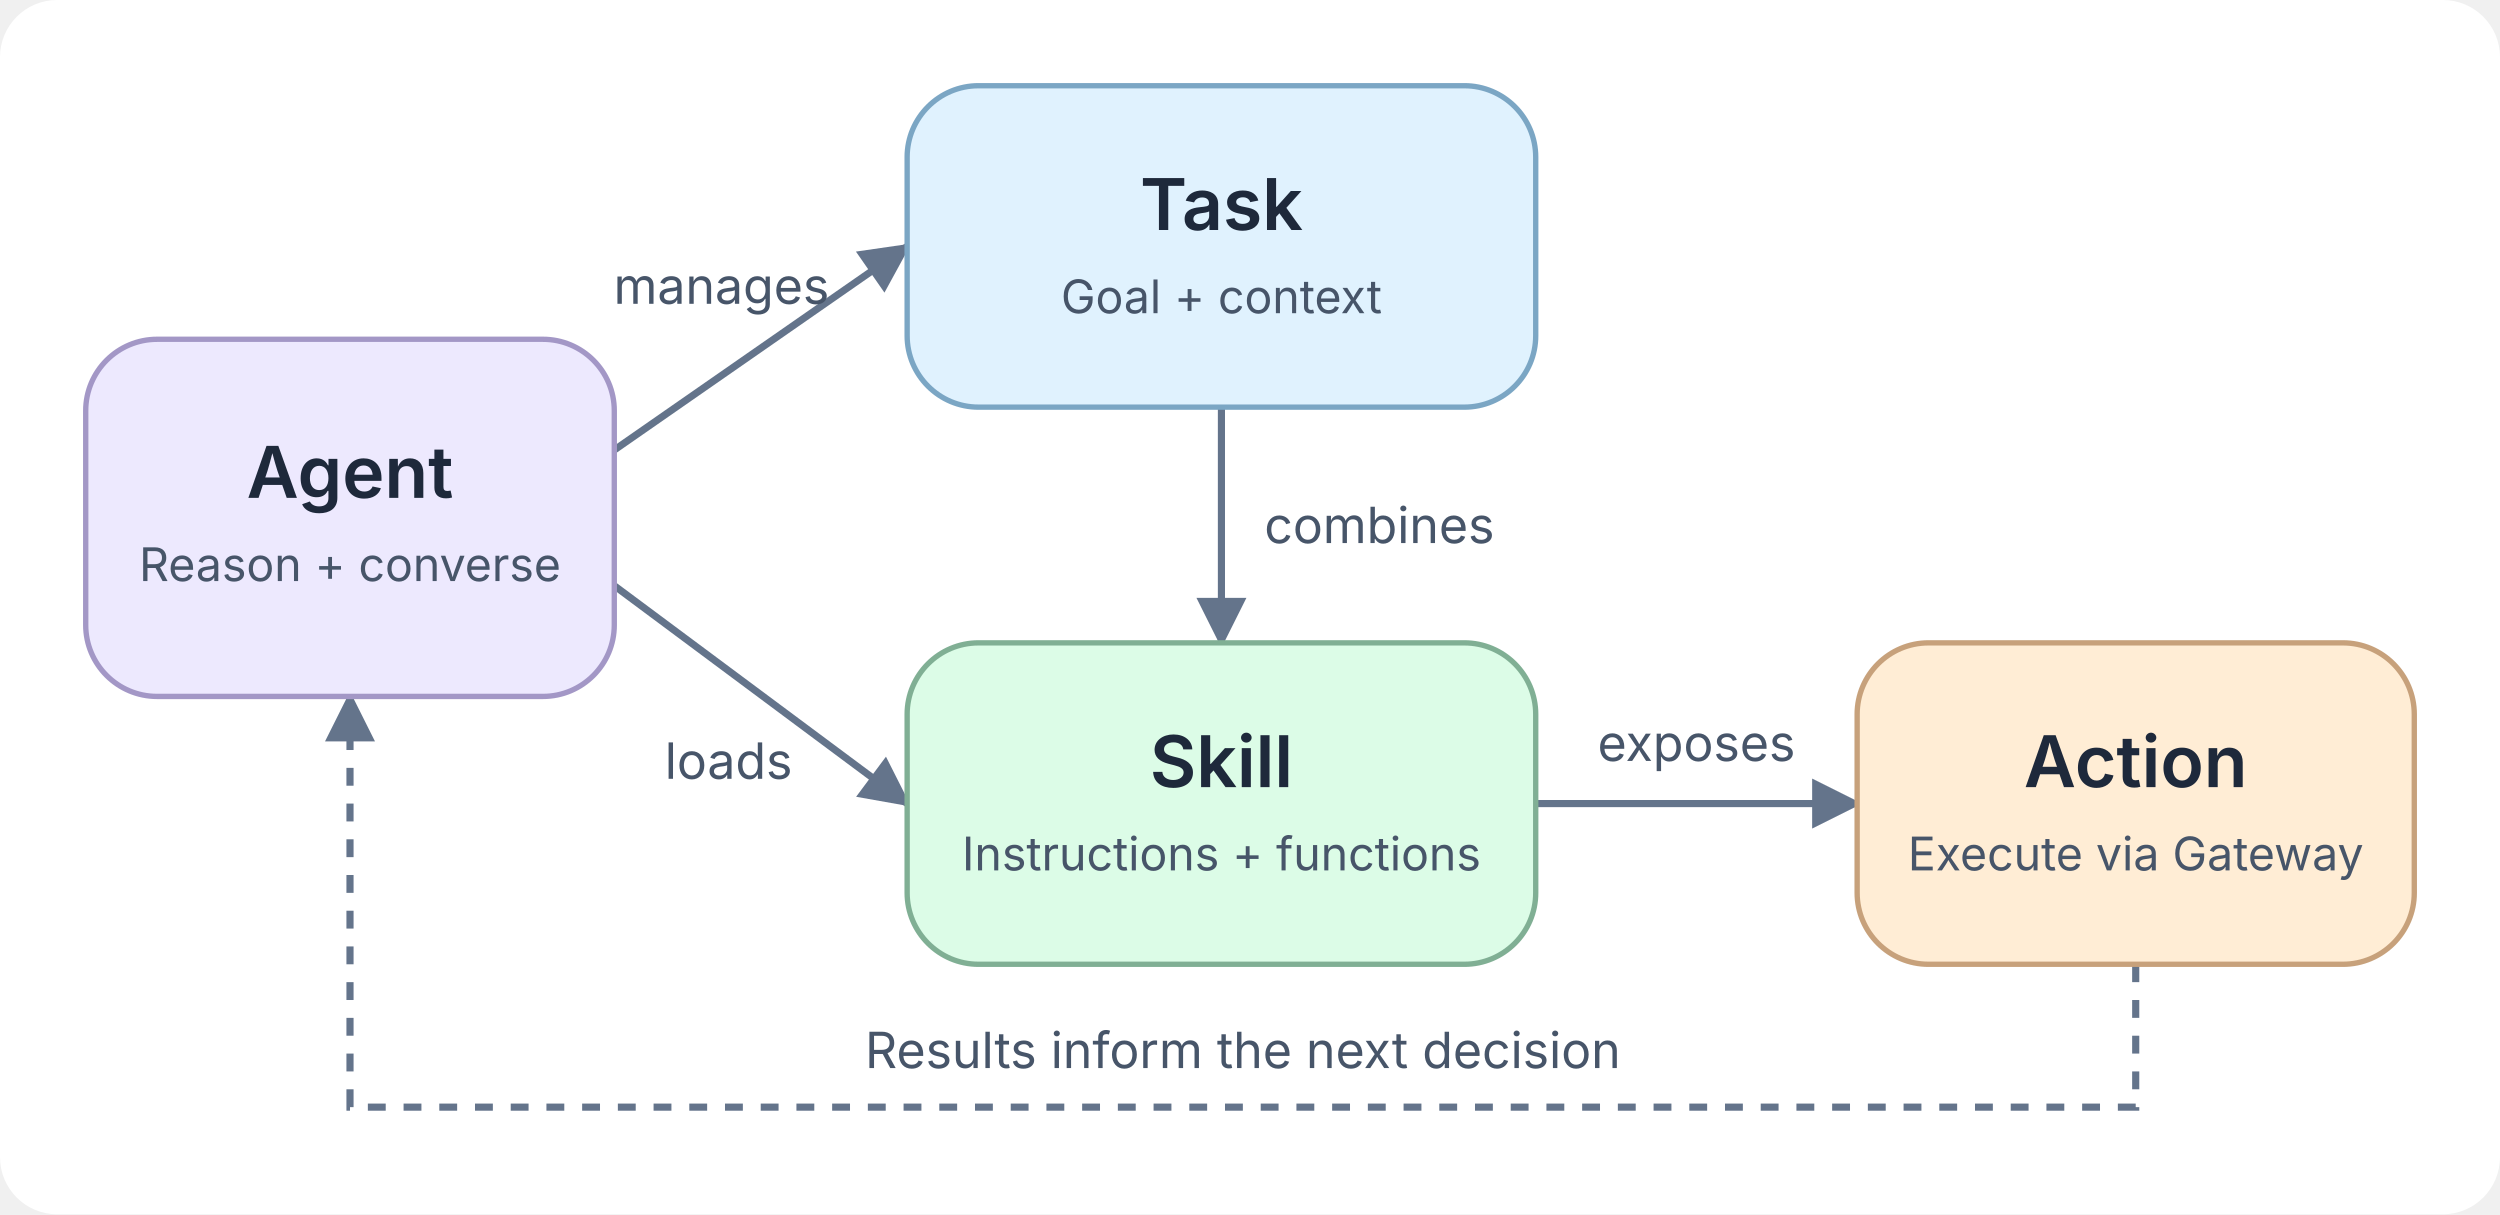
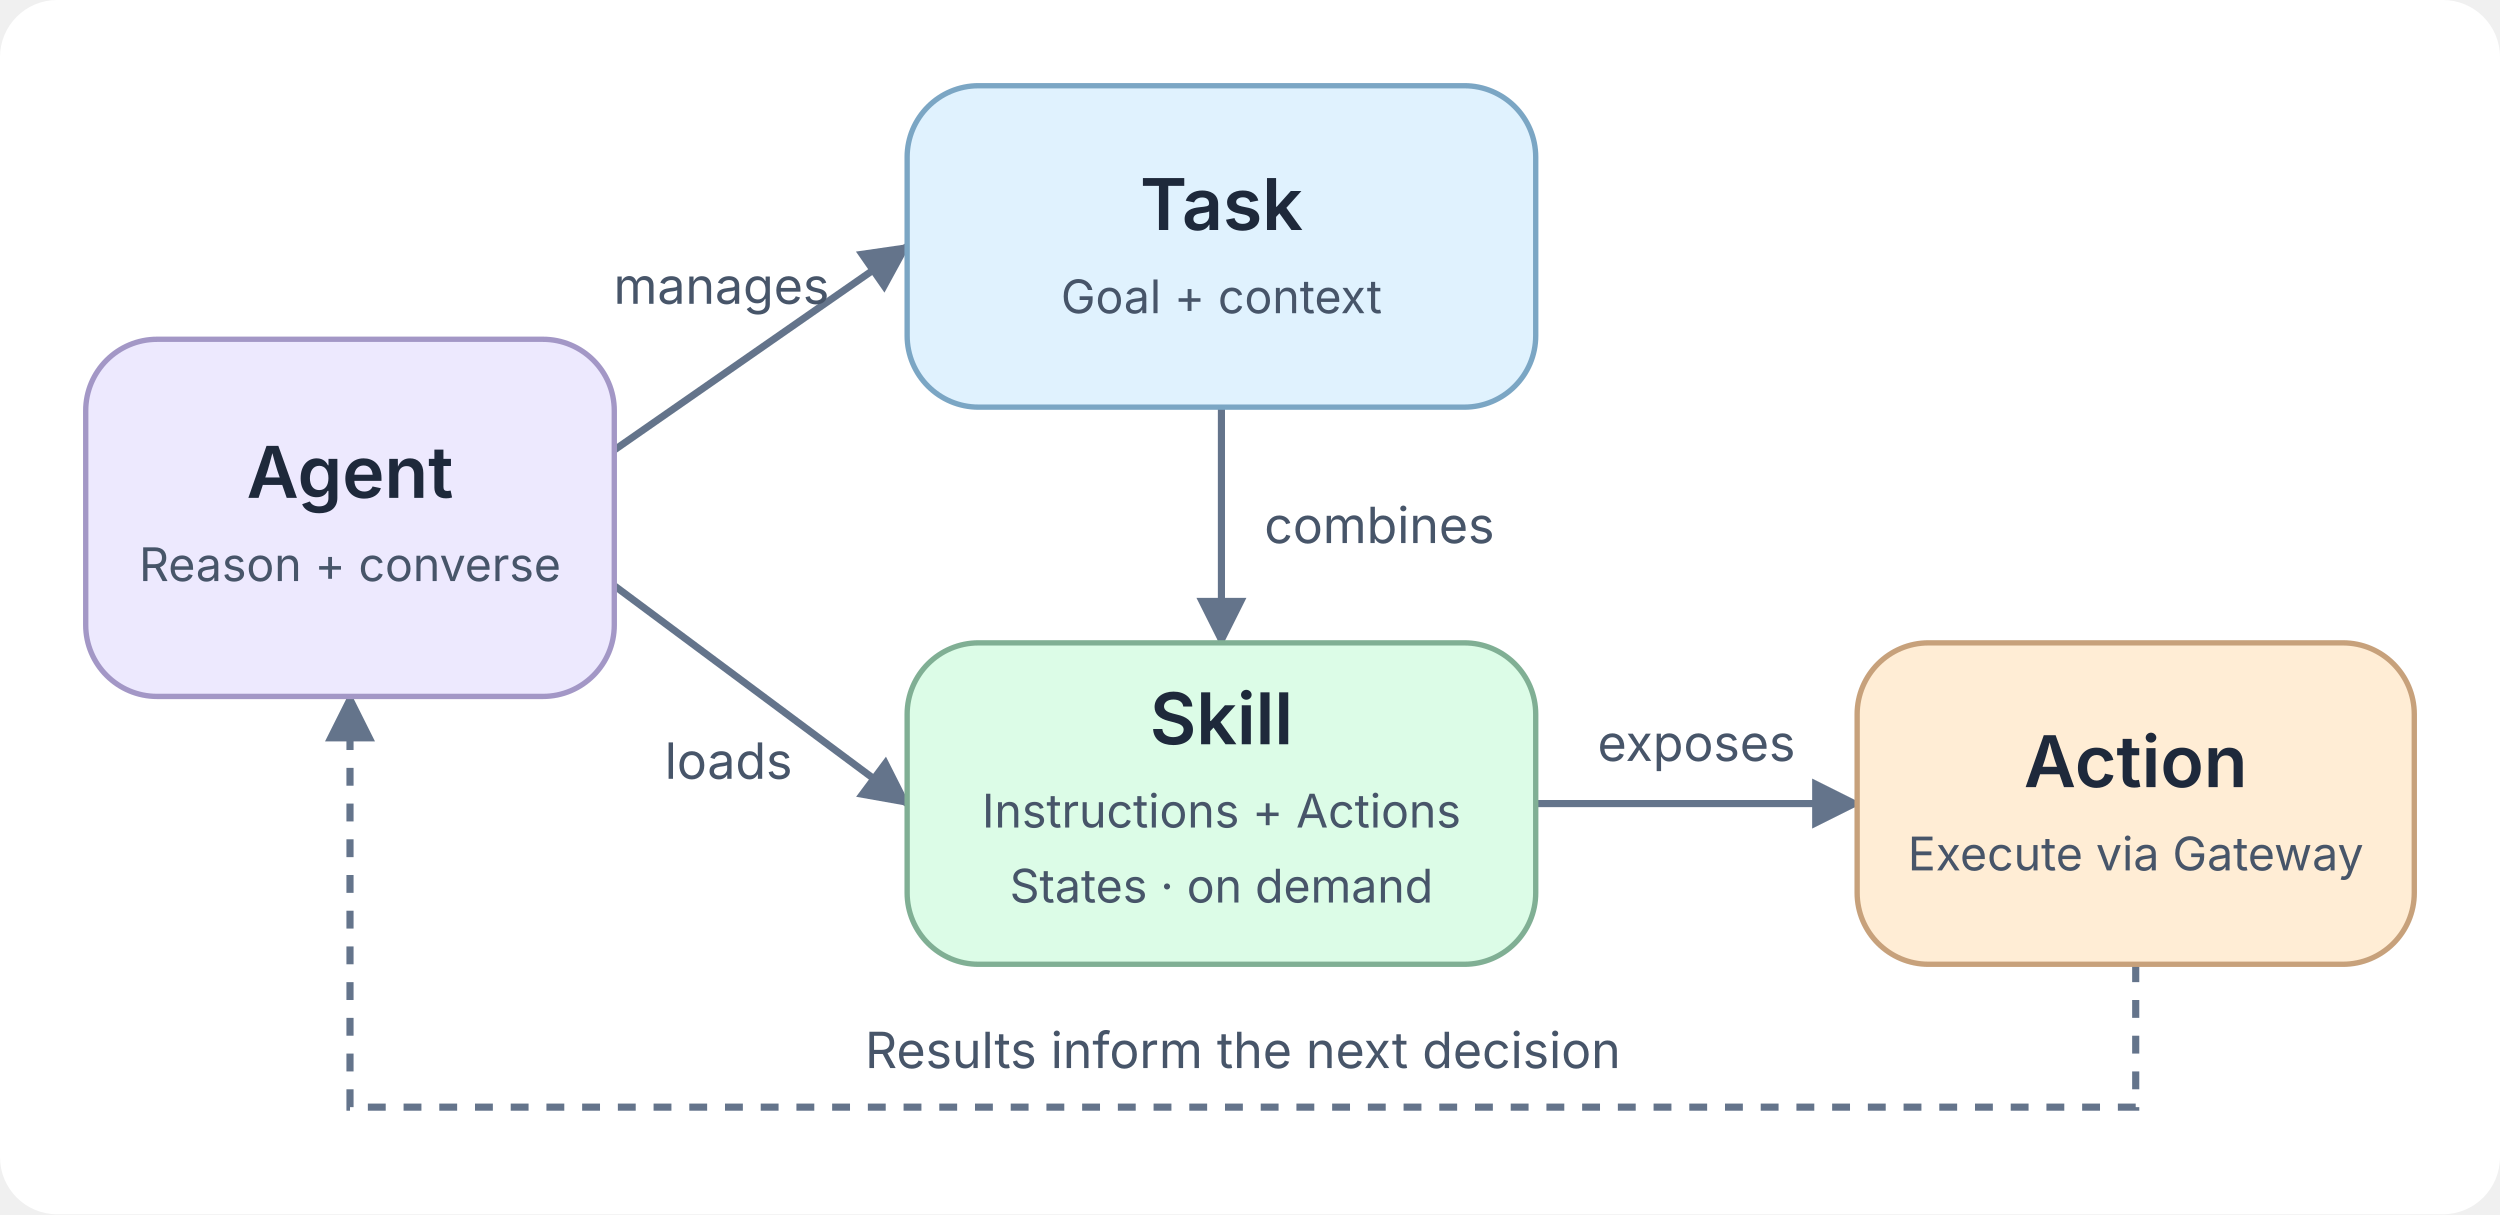
<svg xmlns="http://www.w3.org/2000/svg" width="700" height="340" viewBox="0 0 700 340" role="img" aria-labelledby="title description">
  <defs>
    <marker id="arrow" viewBox="0 0 10 10" refX="9" refY="5" markerWidth="7" markerHeight="7" orient="auto-start-reverse">
      <path d="M 0 0 L 10 5 L 0 10 z" fill="#64748b" />
    </marker>
  </defs>
  <rect width="700" height="340" rx="16" fill="#ffffff" />
  <g fill="none" stroke="#64748b" stroke-width="2" marker-end="url(#arrow)">
    <path d="M 172 126 L 254 69" />
    <path d="M 172 164 L 254 225" />
    <path d="M 342 114 L 342 180" />
    <path d="M 430 225 L 520 225" />
    <path d="M 598 270 V 310 H 98 V 195" stroke-dasharray="5 5" />
  </g>
  <g stroke-width="1.5">
    <rect x="24" y="95" width="148" height="100" rx="20" fill="#ede9fe" stroke="#a397c6" />
    <rect x="254" y="24" width="176" height="90" rx="20" fill="#e0f2fe" stroke="#7ba6c4" />
    <rect x="254" y="180" width="176" height="90" rx="20" fill="#dcfce7" stroke="#80af94" />
    <rect x="520" y="180" width="156" height="90" rx="20" fill="#ffedd5" stroke="#c7a17b" />
  </g>
  <g font-family="-apple-system, BlinkMacSystemFont, sans-serif" text-anchor="middle" dominant-baseline="middle">
    <g fill="#1e293b" font-size="20" font-weight="600">
      <text x="98" y="132">Agent</text>
      <text x="342" y="57">Task</text>
-       <text x="342" y="213">Skill</text>
+       <text x="342" y="201">Skill</text>
      <text x="598" y="213">Action</text>
    </g>
    <g fill="#475569" font-size="13">
      <text x="98" y="158">Reason + converse</text>
      <text x="342" y="83">Goal + context</text>
-       <text x="342" y="239">Instructions + functions</text>
+       <text x="342" y="227">Instructions + Actions</text>
+       <text x="342" y="248">States · on demand</text>
      <text x="598" y="239">Execute via Gateway</text>
    </g>
    <g fill="#475569" font-size="14">
      <text x="202" y="80">manages</text>
      <text x="204" y="213">loads</text>
      <text x="354" y="147" text-anchor="start">combines</text>
      <text x="475" y="208">exposes</text>
      <text x="348" y="294">Results inform the next decision</text>
    </g>
  </g>
</svg>
